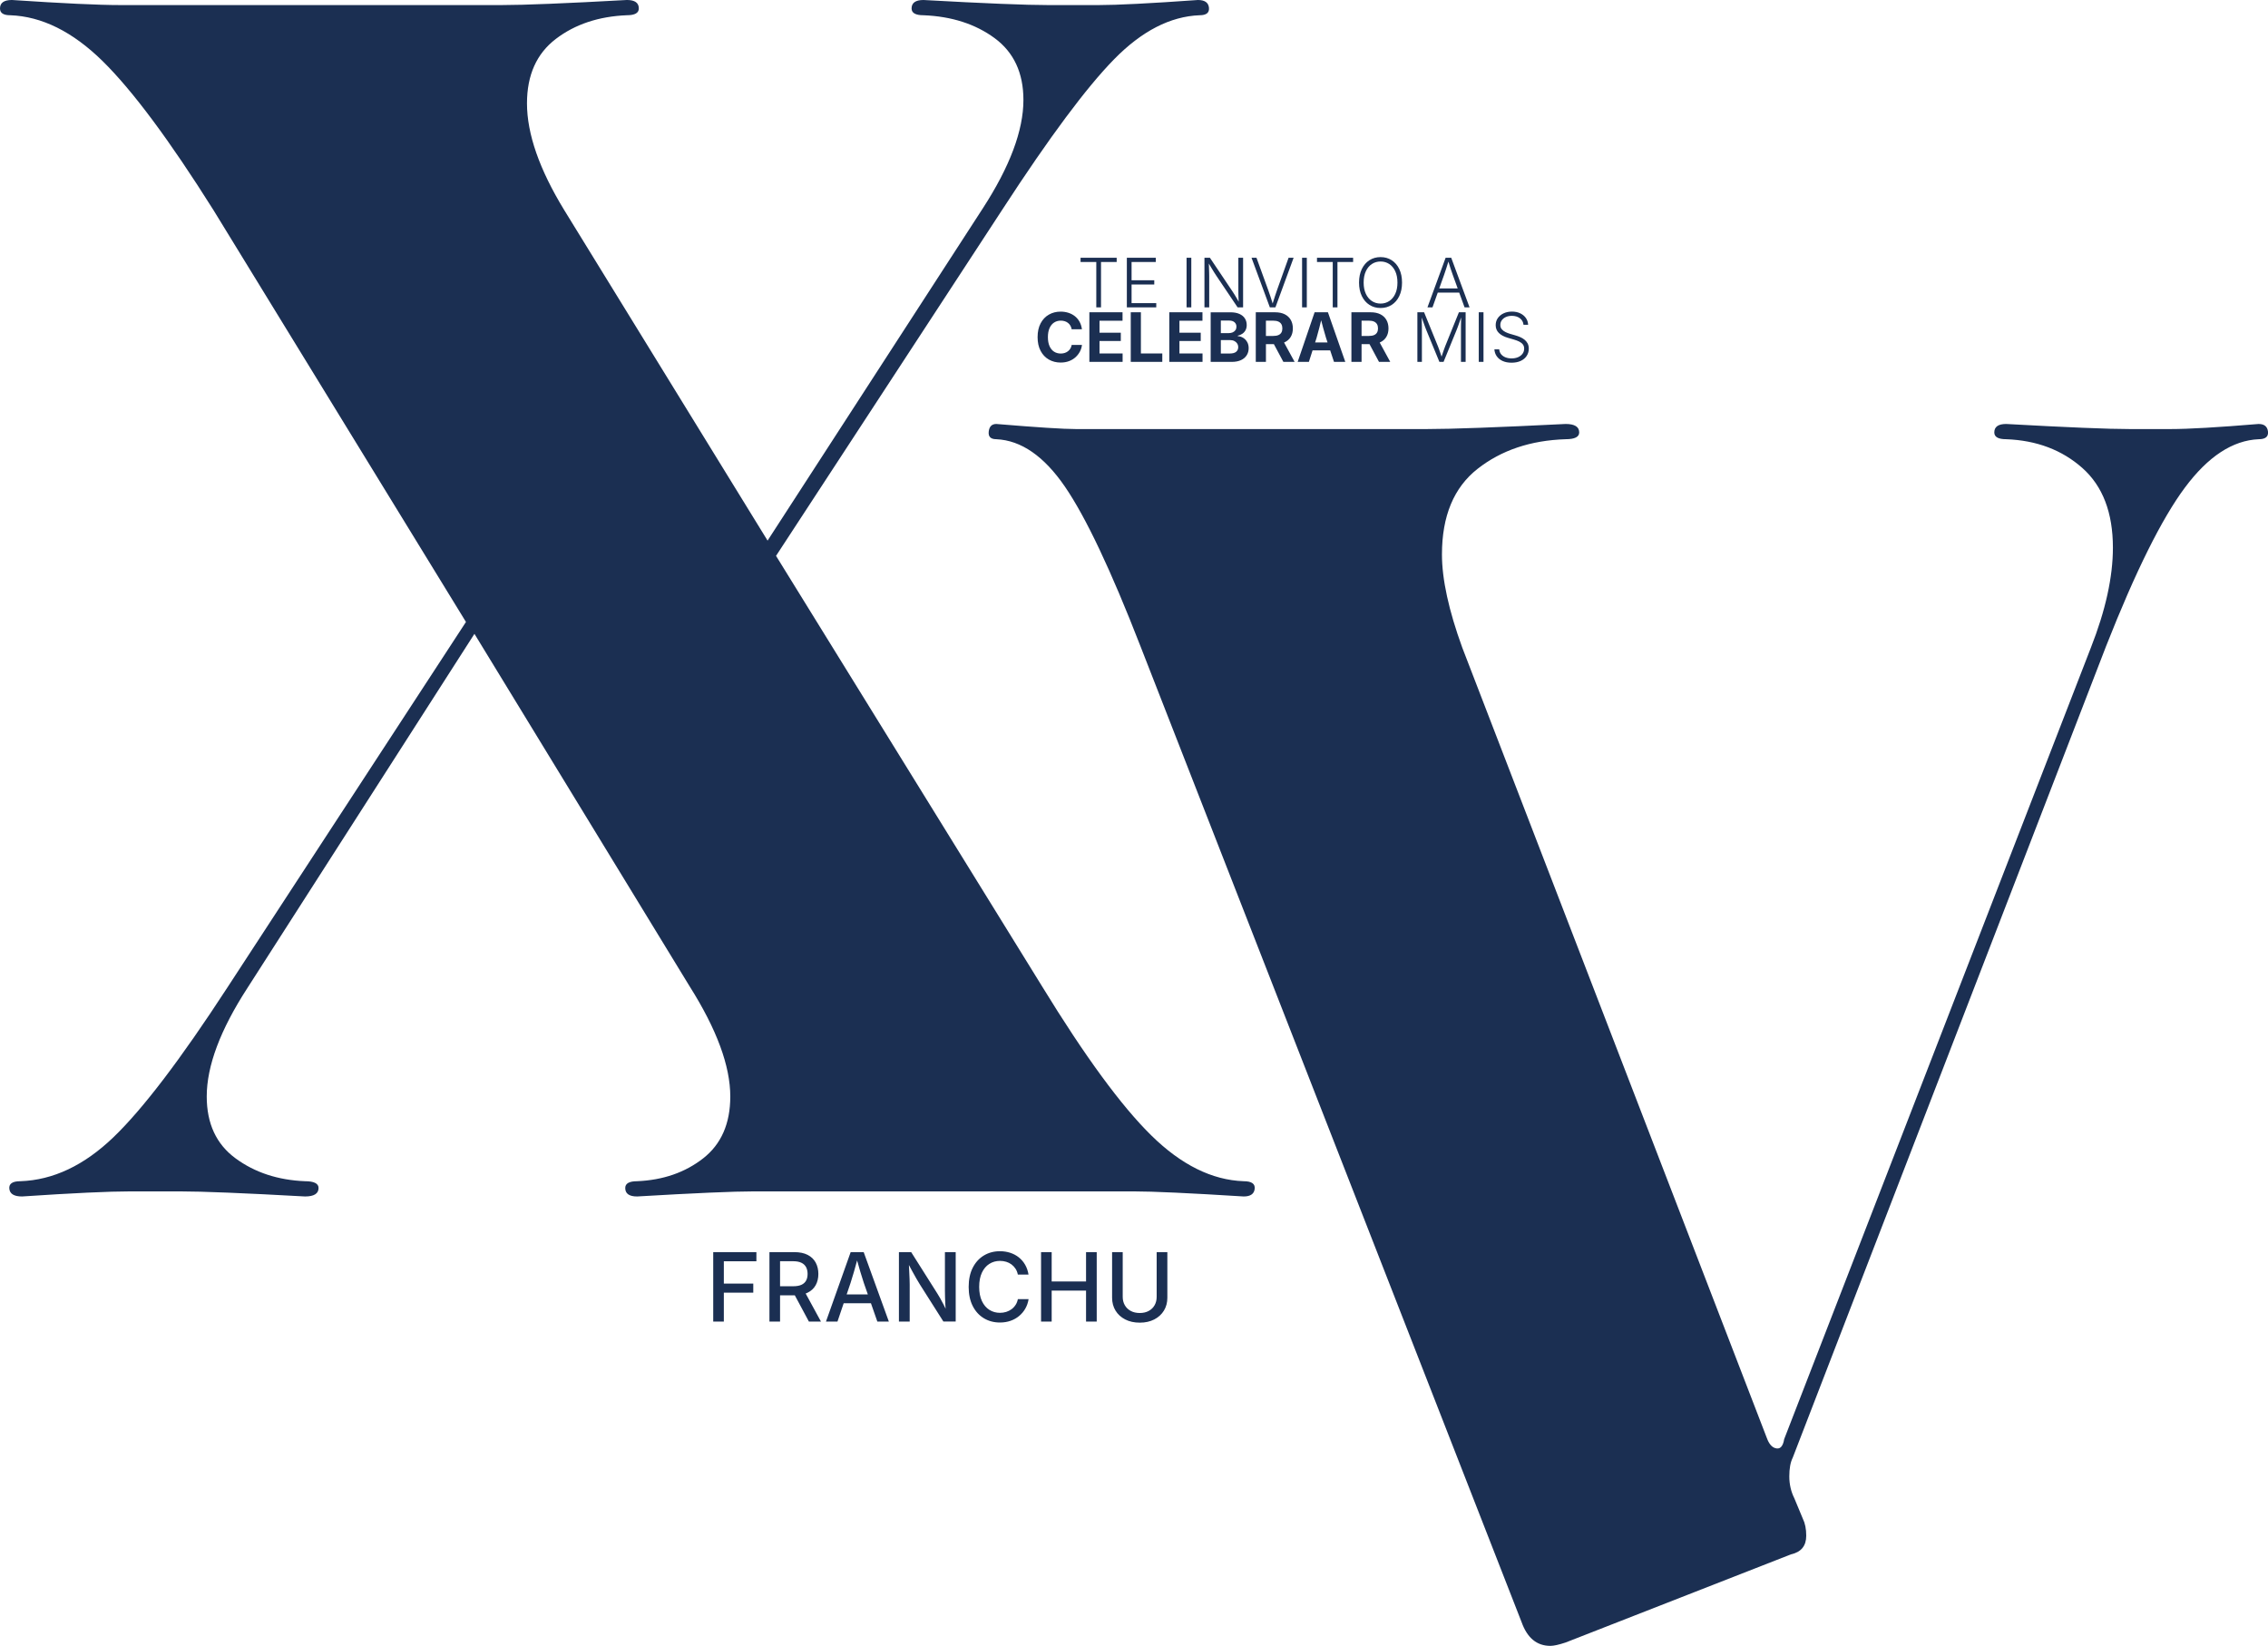
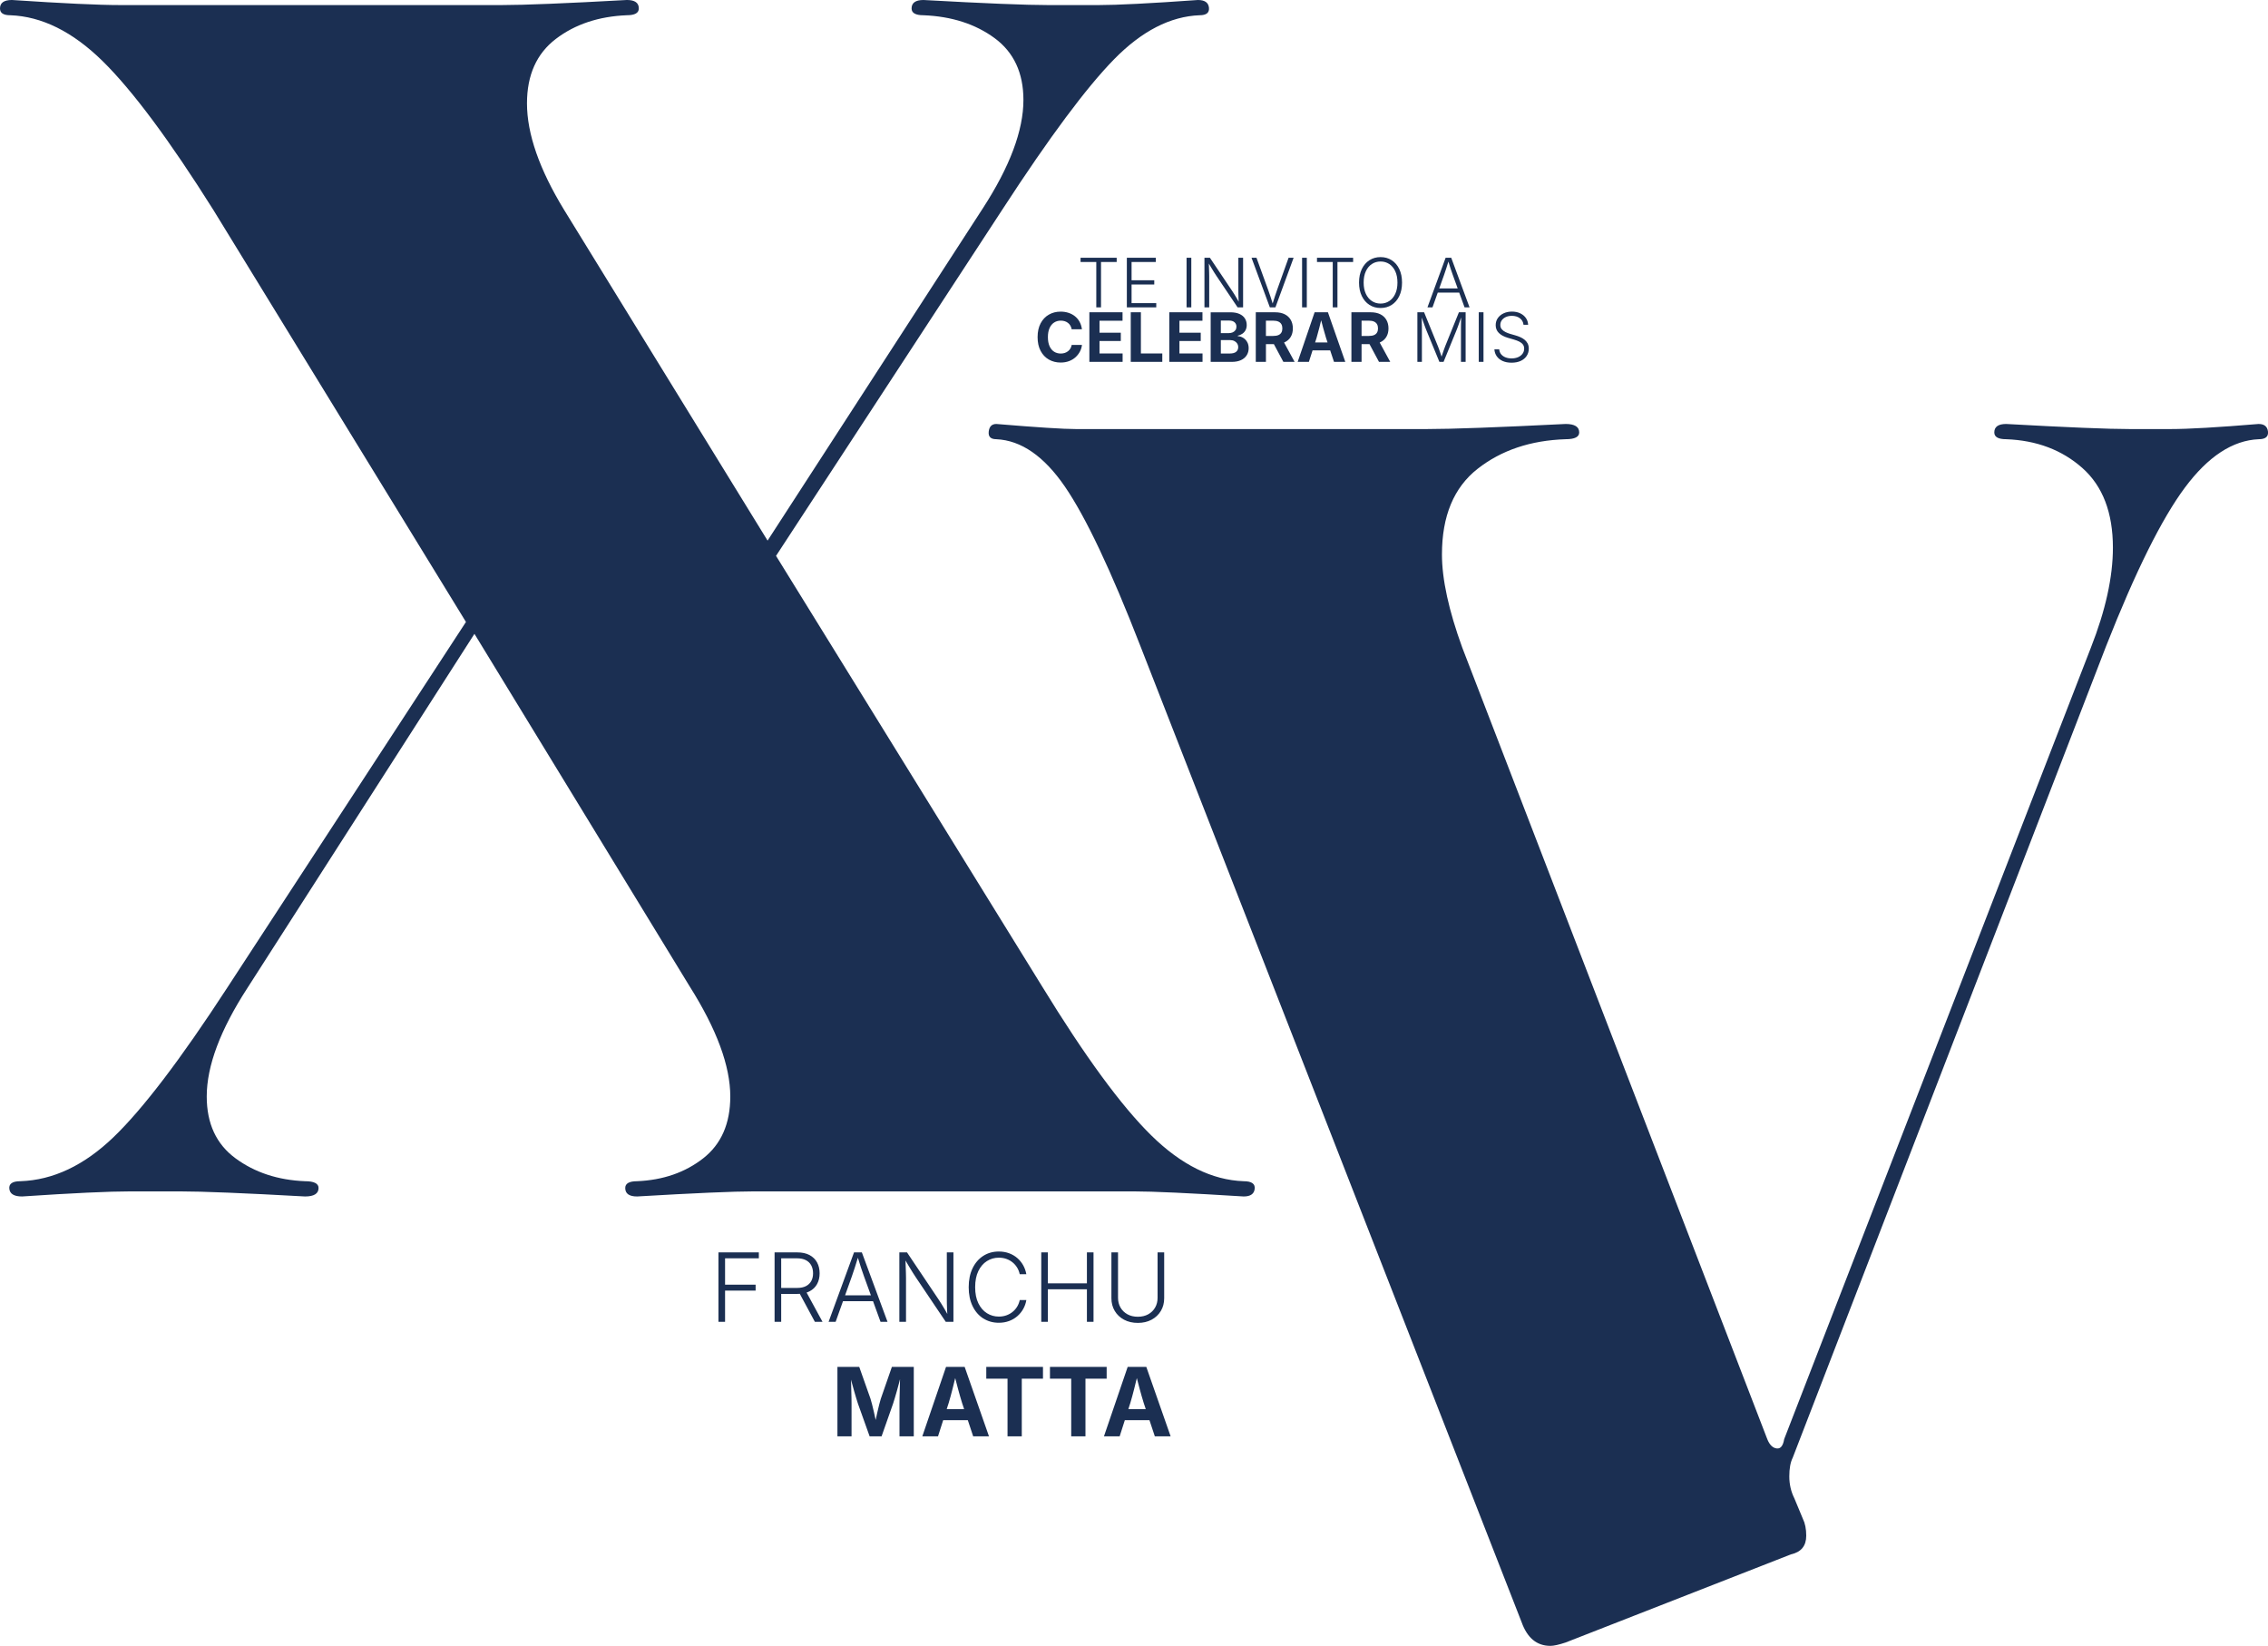
<svg xmlns="http://www.w3.org/2000/svg" id="Capa_2" viewBox="0 0 1664 1207.3">
  <defs>
    <style>.cls-1{fill:#1b2f52;}</style>
  </defs>
  <g id="Texto">
-     <path class="cls-1" d="M804.34,192.17h-11.55v-3.1h26.51v3.1h-11.5v33.28h-3.47v-33.28ZM848.34,222.35h-18.12v-13.65h16.65v-3.1h-16.65v-13.43h17.77v-3.1h-21.24v36.38h21.58v-3.1ZM874.04,189.07h-3.47v36.38h3.47v-36.38ZM887.01,196.27c-.03-.93-.07-1.93-.1-2.95.68,1.14,1.28,2.16,1.81,3.06.72,1.21,1.38,2.3,1.99,3.26.61.96,1.22,1.9,1.82,2.81l15.48,23h4.03v-36.38h-3.47v24.07c0,.78,0,1.67.02,2.67s.05,2.07.1,3.2c.03.75.08,1.53.13,2.32-.41-.75-.81-1.48-1.22-2.18-.63-1.07-1.23-2.07-1.79-2.98-.57-.91-1.08-1.71-1.54-2.39l-16.58-24.71h-4v36.38h3.49v-23.02c0-.72-.02-1.59-.05-2.64-.03-1.04-.07-2.21-.12-3.52ZM935.76,225.45l13.35-36.38h-3.69l-8.5,23.78c-.44,1.25-.96,2.78-1.55,4.57-.49,1.48-1.04,3.23-1.64,5.2-.6-1.94-1.15-3.67-1.64-5.17-.6-1.81-1.13-3.35-1.59-4.6l-8.64-23.78h-3.64l13.45,36.38h4.08ZM958.79,189.07h-3.47v36.38h3.47v-36.38ZM977.8,225.45h3.47v-33.28h11.5v-3.1h-26.51v3.1h11.55v33.28ZM1026.64,197.37c1.34,2.8,2.01,6.1,2.01,9.91s-.67,7.09-2.01,9.89c-1.34,2.8-3.2,4.96-5.58,6.48-2.38,1.52-5.09,2.28-8.15,2.28s-5.8-.76-8.18-2.29c-2.38-1.53-4.24-3.69-5.59-6.48-1.35-2.79-2.03-6.08-2.03-9.88s.68-7.11,2.03-9.91c1.35-2.8,3.21-4.96,5.59-6.49,2.38-1.53,5.1-2.29,8.18-2.29s5.78.77,8.15,2.29c2.38,1.53,4.24,3.69,5.58,6.49ZM1025.29,207.28c0-3.24-.54-6.01-1.62-8.33-1.08-2.31-2.56-4.08-4.42-5.3-1.86-1.22-3.98-1.83-6.34-1.83s-4.5.61-6.37,1.83-3.35,2.99-4.43,5.3c-1.08,2.31-1.62,5.09-1.62,8.33s.54,5.96,1.62,8.26c1.08,2.3,2.56,4.07,4.43,5.3,1.87,1.23,4,1.84,6.37,1.84s4.47-.61,6.34-1.83c1.86-1.22,3.34-2.98,4.42-5.29,1.08-2.3,1.62-5.07,1.62-8.29ZM1064.74,189.07l13.45,36.38h-3.66l-3.93-10.82h-15.74l-3.86,10.82h-3.69l13.33-36.38h4.1ZM1065.89,201.67c-.49-1.32-1.02-2.86-1.6-4.63-.48-1.47-1.02-3.2-1.62-5.17-.6,1.99-1.15,3.74-1.64,5.23-.59,1.79-1.1,3.31-1.54,4.57l-3.53,9.89h13.52l-3.59-9.89ZM785.32,255.66c-.46.78-1.05,1.44-1.76,1.99-.71.55-1.51.96-2.39,1.25-.89.29-1.85.43-2.89.43-1.87,0-3.52-.46-4.93-1.37-1.42-.91-2.52-2.26-3.32-4.05-.8-1.79-1.2-4-1.2-6.62s.39-4.76,1.18-6.56c.79-1.8,1.9-3.17,3.32-4.11,1.42-.94,3.08-1.42,4.97-1.42,1.04,0,2.01.14,2.91.43.9.29,1.69.7,2.38,1.25.69.55,1.27,1.2,1.73,1.98.46.77.78,1.66.94,2.67h7.54c-.28-2.05-.85-3.88-1.73-5.48-.88-1.6-2.01-2.96-3.39-4.06-1.38-1.11-2.97-1.95-4.75-2.53-1.78-.58-3.71-.87-5.77-.87-3.19,0-6.06.73-8.62,2.2-2.56,1.46-4.57,3.59-6.05,6.38-1.48,2.79-2.22,6.16-2.22,10.12s.74,7.3,2.21,10.08c1.47,2.78,3.48,4.91,6.03,6.37,2.55,1.46,5.43,2.2,8.65,2.2,2.29,0,4.36-.35,6.2-1.05,1.84-.7,3.43-1.66,4.76-2.88,1.33-1.22,2.4-2.6,3.21-4.15.81-1.55,1.31-3.17,1.5-4.86h-7.54c-.18.99-.5,1.88-.96,2.66ZM806.7,250.12h15.62v-6.08h-15.62v-8.79h16.89v-6.18h-24.34v36.38h24.39v-6.18h-16.94v-9.16ZM837.07,229.07h-7.45v36.38h23.14v-6.18h-15.7v-30.2ZM865.34,250.12h15.62v-6.08h-15.62v-8.79h16.89v-6.18h-24.34v36.38h24.39v-6.18h-16.94v-9.16ZM914.99,250.79c.76,1.29,1.14,2.84,1.14,4.63,0,1.92-.47,3.64-1.42,5.15-.94,1.51-2.34,2.71-4.19,3.58-1.85.87-4.15,1.31-6.9,1.31h-15.36v-36.38h14.43c2.67,0,4.89.4,6.68,1.21s3.12,1.91,4,3.31c.89,1.4,1.33,3.01,1.33,4.83,0,1.43-.29,2.68-.85,3.75-.57,1.07-1.35,1.94-2.33,2.61-.98.68-2.1,1.16-3.36,1.45v.37c1.37.05,2.66.44,3.87,1.16,1.21.72,2.2,1.73,2.95,3.03ZM895.71,244.35h5.88c1.06,0,2.01-.19,2.86-.57.85-.38,1.51-.93,1.99-1.64s.72-1.55.72-2.53c0-1.32-.47-2.39-1.4-3.22s-2.27-1.25-4.02-1.25h-6.03v9.2ZM908.46,254.71c0-1.03-.25-1.93-.75-2.72-.5-.79-1.2-1.41-2.11-1.86-.91-.45-1.99-.67-3.25-.67h-6.64v9.86h6.45c2.18,0,3.78-.42,4.79-1.27,1.01-.85,1.51-1.96,1.51-3.34ZM942.09,251.24l7.75,14.21h-8.25l-6.95-12.99h-5.84v12.99h-7.45v-36.38h14.18c2.77,0,5.12.49,7.06,1.46,1.94.98,3.41,2.35,4.43,4.13,1.02,1.77,1.53,3.86,1.53,6.25s-.52,4.46-1.55,6.19-2.53,3.06-4.49,3.98c-.13.06-.28.1-.42.16ZM928.79,246.43h5.37c1.53,0,2.78-.21,3.76-.62s1.71-1.03,2.2-1.86c.49-.82.73-1.83.73-3.04s-.24-2.27-.73-3.11c-.49-.84-1.23-1.48-2.21-1.92s-2.24-.66-3.77-.66h-5.35v11.21ZM974.28,229.07l12.74,36.38h-8.28l-2.81-8.45h-12.92l-2.7,8.45h-8.23l12.43-36.38h9.77ZM974,251.17l-1.09-3.27c-.7-2.26-1.41-4.74-2.14-7.43-.47-1.74-.95-3.59-1.45-5.54-.48,1.96-.94,3.83-1.38,5.59-.68,2.71-1.35,5.17-2.01,7.39l-1.05,3.27h9.12ZM1012.25,251.24l7.75,14.21h-8.25l-6.95-12.99h-5.84v12.99h-7.45v-36.38h14.18c2.77,0,5.12.49,7.06,1.46,1.94.98,3.41,2.35,4.43,4.13,1.02,1.77,1.53,3.86,1.53,6.25s-.52,4.46-1.55,6.19-2.53,3.06-4.49,3.98c-.13.06-.28.1-.42.16ZM998.96,246.43h5.37c1.53,0,2.78-.21,3.76-.62s1.71-1.03,2.2-1.86c.49-.82.73-1.83.73-3.04s-.24-2.27-.73-3.11c-.49-.84-1.23-1.48-2.21-1.92s-2.24-.66-3.77-.66h-5.35v11.21ZM1060.31,254.02c-.23.55-.47,1.2-.73,1.94-.26.74-.53,1.53-.82,2.36s-.56,1.64-.82,2.44c-.1.3-.19.59-.29.87-.1-.31-.2-.62-.3-.95-.26-.81-.53-1.63-.82-2.45-.29-.82-.55-1.59-.81-2.32-.25-.72-.49-1.35-.72-1.89l-10.16-24.95h-4.93v36.38h3.32v-23.1c0-.75,0-1.57-.01-2.45,0-.89-.02-1.81-.04-2.76-.02-.95-.03-1.89-.05-2.82,0-.48-.02-.95-.03-1.41.22.61.44,1.22.65,1.82.35,1.01.69,1.98,1.03,2.92.33.94.65,1.8.95,2.6.3.8.57,1.5.82,2.1l9.52,23.1h3.05l9.45-23.1c.24-.6.52-1.31.83-2.14.31-.82.63-1.7.96-2.65.33-.94.68-1.92,1.03-2.92.21-.6.41-1.2.61-1.79,0,.54,0,1.06-.01,1.61-.02.94-.04,1.88-.06,2.82-.02.94-.04,1.84-.04,2.7v25.46h3.42v-36.38h-4.93l-10.08,24.95ZM1084.95,265.45h3.47v-36.38h-3.47v36.38ZM1120.79,251.89c-.59-1.08-1.36-2-2.32-2.76-.96-.76-2.03-1.39-3.2-1.89-1.17-.5-2.34-.92-3.52-1.25l-3.81-1.1c-1.16-.34-2.29-.78-3.39-1.32-1.11-.54-2.01-1.22-2.72-2.06-.71-.84-1.06-1.88-1.06-3.14s.36-2.45,1.07-3.45c.72-1,1.71-1.79,2.98-2.37,1.27-.58,2.73-.87,4.39-.87,2.38,0,4.35.59,5.91,1.76s2.45,2.77,2.66,4.79h3.39c-.08-1.86-.63-3.51-1.65-4.96-1.02-1.45-2.4-2.6-4.15-3.44-1.75-.85-3.77-1.27-6.07-1.27s-4.27.42-6.08,1.26c-1.81.84-3.24,2.01-4.29,3.5-1.05,1.5-1.57,3.23-1.57,5.2,0,2.29.78,4.21,2.34,5.74,1.56,1.53,3.79,2.72,6.69,3.56l4.3,1.25c1.53.44,2.86.94,3.99,1.51,1.13.57,2.01,1.27,2.64,2.09.63.82.94,1.84.94,3.04,0,1.43-.4,2.69-1.2,3.77-.8,1.08-1.89,1.92-3.28,2.53-1.39.6-2.99.9-4.8.9-1.6,0-3.06-.26-4.38-.77s-2.4-1.26-3.22-2.25c-.82-.98-1.3-2.2-1.43-3.65h-3.54c.13,1.95.72,3.67,1.77,5.14,1.05,1.47,2.49,2.62,4.33,3.44,1.84.82,4,1.23,6.47,1.23,2.64,0,4.9-.45,6.8-1.34s3.35-2.12,4.36-3.69c1.01-1.56,1.51-3.32,1.51-5.27,0-1.5-.29-2.79-.88-3.87ZM523.28,969.42h7.79v-21.19h21.6v-6.67h-21.6v-16.37h23.89v-6.7h-31.68v50.93ZM591.11,948.84l11.22,20.58h-8.85l-10.33-19.25c-.15,0-.29,0-.44,0h-10.39v19.24h-7.79v-50.93h18.25c3.92,0,7.19.68,9.81,2.03,2.62,1.36,4.58,3.24,5.88,5.66,1.3,2.42,1.95,5.18,1.95,8.31s-.66,5.9-1.97,8.25c-1.31,2.36-3.28,4.19-5.9,5.49-.46.23-.95.43-1.45.62ZM572.32,943.51h9.64c2.51,0,4.53-.36,6.07-1.08s2.67-1.75,3.4-3.09c.73-1.34,1.09-2.96,1.09-4.85s-.36-3.57-1.09-4.96c-.73-1.39-1.87-2.47-3.42-3.23-1.55-.76-3.59-1.15-6.12-1.15h-9.57v18.35ZM633.68,918.49l18.46,50.93h-8.44l-4.7-13.43h-20.01l-4.55,13.43h-8.44l18.12-50.93h9.57ZM633.78,941.08c-.77-2.3-1.62-5.01-2.55-8.13-.71-2.41-1.51-5.2-2.39-8.35-.86,3.2-1.64,6.03-2.36,8.47-.92,3.16-1.74,5.83-2.44,8.01l-2.85,8.41h15.53l-2.94-8.41ZM693.29,947.47c0,1.14.02,2.54.07,4.2.05,1.66.12,3.45.22,5.35.05,1,.12,2,.21,3.01-.47-1.02-.94-2-1.42-2.94-.89-1.74-1.73-3.31-2.53-4.7-.8-1.39-1.52-2.59-2.15-3.59l-19.17-30.32h-8.99v50.93h7.9v-27.17c0-1-.03-2.34-.09-4.02-.06-1.67-.14-3.6-.26-5.78-.08-1.44-.15-2.95-.23-4.53.95,1.77,1.8,3.34,2.53,4.7,1.06,1.97,2.03,3.71,2.91,5.21.88,1.5,1.77,3,2.68,4.48l17.19,27.1h9.02v-50.93h-7.9v28.98ZM745.09,957.22c-.81,1.25-1.8,2.31-2.97,3.16-1.17.85-2.47,1.5-3.9,1.95-1.42.44-2.93.67-4.53.67-2.89,0-5.49-.72-7.79-2.17-2.3-1.45-4.12-3.59-5.47-6.43-1.34-2.84-2.02-6.31-2.02-10.41s.66-7.57,1.98-10.41c1.32-2.84,3.14-4.99,5.45-6.46,2.31-1.47,4.93-2.21,7.84-2.21,1.59,0,3.11.22,4.55.65,1.44.43,2.73,1.08,3.9,1.95,1.16.87,2.15,1.92,2.96,3.16.81,1.24,1.37,2.67,1.69,4.29h7.83c-.43-2.69-1.26-5.09-2.48-7.21-1.22-2.12-2.76-3.92-4.61-5.4-1.86-1.48-3.96-2.61-6.32-3.38-2.36-.77-4.88-1.16-7.57-1.16-4.4,0-8.33,1.05-11.79,3.14-3.46,2.1-6.19,5.1-8.17,9.01s-2.97,8.58-2.97,14.03.99,10.09,2.97,14,4.71,6.9,8.17,8.99c3.46,2.08,7.39,3.13,11.79,3.13,2.8,0,5.39-.42,7.78-1.25,2.38-.83,4.49-2.02,6.34-3.57,1.85-1.55,3.36-3.37,4.55-5.45,1.18-2.08,1.97-4.38,2.36-6.89h-7.86c-.32,1.6-.88,3.02-1.69,4.27ZM796.82,940.02h-25.22v-21.53h-7.79v50.93h7.79v-22.7h25.22v22.7h7.83v-50.93h-7.83v21.53ZM848.63,918.49v32.78c0,2.3-.5,4.34-1.5,6.12-1,1.78-2.43,3.18-4.29,4.2-1.86,1.03-4.06,1.54-6.61,1.54s-4.8-.51-6.67-1.54c-1.87-1.03-3.31-2.43-4.32-4.2-1.01-1.78-1.52-3.82-1.52-6.12v-32.78h-7.79v33.43c0,3.55.84,6.71,2.51,9.45s4.04,4.9,7.09,6.48c3.05,1.57,6.62,2.36,10.7,2.36s7.6-.79,10.65-2.36,5.4-3.73,7.08-6.48,2.51-5.9,2.51-9.45v-33.43h-7.83ZM1657.12,311c-29.83,2.48-51.4,3.73-64.65,3.73h-29.83c-15.75,0-46-1.24-90.75-3.73-5.81,0-8.7,2.08-8.7,6.21,0,3.32,2.89,4.97,8.7,4.97,22.38.83,41.02,7.89,55.94,21.14,14.92,13.26,22.38,32.75,22.38,58.42,0,21.56-5.4,46-16.16,73.35l-225.01,580.54c-.83,4.97-2.69,7.26-5.58,6.84-2.91-.41-5.19-2.68-6.84-6.84l-223.76-580.54c-9.95-27.35-14.92-50.14-14.92-68.38,0-28.16,8.7-49.1,26.11-62.78,17.41-13.67,38.94-20.92,64.65-21.75,6.62,0,9.94-1.65,9.94-4.97,0-4.14-3.32-6.21-9.94-6.21-49.73,2.48-83.72,3.73-101.95,3.73h-257.32c-9.14,0-28.6-1.24-58.43-3.73-3.32,0-5.18,1.86-5.59,5.59-.42,3.73,1.43,5.59,5.59,5.59,18.22.83,35,12.44,50.34,34.81,15.33,22.38,33.76,61.34,55.33,116.86l279.71,716.05c4.13,11.59,11.18,17.4,21.12,17.4,2.49,0,6.22-.83,11.2-2.48l165.33-64.65c7.46-1.65,11.18-6.21,11.18-13.67,0-4.98-.83-9.11-2.48-12.44l-6.21-14.92c-2.49-4.97-3.73-10.35-3.73-16.16,0-5.79.82-10.35,2.49-13.67l229.98-595.46c21.55-54.7,40.81-93.43,57.81-116.23,16.97-22.79,35-34.6,54.08-35.43,4.97,0,7.24-1.86,6.84-5.59-.43-3.73-2.7-5.59-6.84-5.59ZM912.47,866.46c-23.21-.81-45.81-12-67.75-33.56-21.97-21.55-48.7-58.01-80.18-109.4l-195.17-315.76,166.58-254.84c33.98-52.21,61.11-88.67,81.43-109.4,20.29-20.71,41.22-31.49,62.78-32.32,4.96,0,7.24-1.86,6.83-5.59-.42-3.73-3.1-5.59-8.07-5.59-34.81,2.48-59.27,3.73-73.35,3.73h-36.05c-16.59,0-47.24-1.24-91.99-3.73-5.81,0-8.71,2.08-8.71,6.21,0,3.32,2.9,4.97,8.71,4.97,20.7.83,38.1,6.43,52.2,16.78,14.08,10.37,21.14,25.49,21.14,45.37,0,22.38-9.95,48.91-29.83,79.56l-157.88,243.66-149.17-242.41c-18.24-29.83-27.35-55.94-27.35-78.32,0-20.71,7.03-36.46,21.13-47.24,14.08-10.76,31.49-16.57,52.22-17.41,5.78,0,8.7-1.65,8.7-4.97,0-4.14-2.91-6.21-8.7-6.21-44.76,2.48-75.43,3.73-92,3.73H88.27c-15.75,0-42.27-1.24-79.55-3.73C2.9,0,0,2.08,0,6.21c0,3.32,2.49,4.97,7.47,4.97,23.19.83,45.78,12.03,67.75,33.57,21.95,21.56,49.1,58.02,81.42,109.4l185.23,302.08-175.28,268.51c-33.99,52.22-61.75,88.69-83.29,109.4-21.56,20.73-44.34,31.51-68.38,32.32-5.8,0-8.5,1.87-8.07,5.59.41,3.73,3.51,5.6,9.32,5.6,37.3-2.49,63.81-3.73,79.56-3.73h36.06c16.57,0,47.24,1.24,91.99,3.73,6.62,0,9.94-2.08,9.94-6.21,0-3.31-3.32-4.98-9.94-4.98-19.89-.81-36.89-6.41-50.97-16.78-14.1-10.35-21.13-25.48-21.13-45.37,0-22.38,9.95-48.89,29.83-79.56l166.58-259.81,157.88,258.57c19.89,31.5,29.83,58.42,29.83,80.8,0,19.89-6.65,35.02-19.89,45.37-13.26,10.37-29.42,15.97-48.48,16.78-5.8,0-8.7,1.67-8.7,4.98,0,4.14,2.89,6.21,8.7,6.21,42.27-2.49,70.87-3.73,85.78-3.73h278.46c14.08,0,41.02,1.24,80.8,3.73,4.97,0,7.66-1.87,8.08-5.6.41-3.73-2.29-5.59-8.08-5.59Z" />
+     <path class="cls-1" d="M804.34,192.17h-11.55v-3.1h26.51v3.1h-11.5v33.28h-3.47v-33.28ZM848.34,222.35h-18.12v-13.65h16.65v-3.1h-16.65v-13.43h17.77v-3.1h-21.24v36.38h21.58v-3.1ZM874.04,189.07h-3.47v36.38h3.47v-36.38ZM887.01,196.27c-.03-.93-.07-1.93-.1-2.95.68,1.14,1.28,2.16,1.81,3.06.72,1.21,1.38,2.3,1.99,3.26.61.96,1.22,1.9,1.82,2.81l15.48,23h4.03v-36.38h-3.47v24.07c0,.78,0,1.67.02,2.67s.05,2.07.1,3.2c.03.75.08,1.53.13,2.32-.41-.75-.81-1.48-1.22-2.18-.63-1.07-1.23-2.07-1.79-2.98-.57-.91-1.08-1.71-1.54-2.39l-16.58-24.71h-4v36.38h3.49v-23.02c0-.72-.02-1.59-.05-2.64-.03-1.04-.07-2.21-.12-3.52ZM935.76,225.45l13.35-36.38h-3.69l-8.5,23.78c-.44,1.25-.96,2.78-1.55,4.57-.49,1.48-1.04,3.23-1.64,5.2-.6-1.94-1.15-3.67-1.64-5.17-.6-1.81-1.13-3.35-1.59-4.6l-8.64-23.78h-3.64l13.45,36.38h4.08ZM958.79,189.07h-3.47v36.38h3.47v-36.38ZM977.8,225.45h3.47v-33.28h11.5v-3.1h-26.51v3.1h11.55v33.28ZM1026.64,197.37c1.34,2.8,2.01,6.1,2.01,9.91s-.67,7.09-2.01,9.89c-1.34,2.8-3.2,4.96-5.58,6.48-2.38,1.52-5.09,2.28-8.15,2.28s-5.8-.76-8.18-2.29c-2.38-1.53-4.24-3.69-5.59-6.48-1.35-2.79-2.03-6.08-2.03-9.88s.68-7.11,2.03-9.91c1.35-2.8,3.21-4.96,5.59-6.49,2.38-1.53,5.1-2.29,8.18-2.29s5.78.77,8.15,2.29c2.38,1.53,4.24,3.69,5.58,6.49ZM1025.29,207.28c0-3.24-.54-6.01-1.62-8.33-1.08-2.31-2.56-4.08-4.42-5.3-1.86-1.22-3.98-1.83-6.34-1.83s-4.5.61-6.37,1.83-3.35,2.99-4.43,5.3c-1.08,2.31-1.62,5.09-1.62,8.33s.54,5.96,1.62,8.26c1.08,2.3,2.56,4.07,4.43,5.3,1.87,1.23,4,1.84,6.37,1.84s4.47-.61,6.34-1.83c1.86-1.22,3.34-2.98,4.42-5.29,1.08-2.3,1.62-5.07,1.62-8.29ZM1064.74,189.07l13.45,36.38h-3.66l-3.93-10.82h-15.74l-3.86,10.82h-3.69l13.33-36.38h4.1ZM1065.89,201.67c-.49-1.32-1.02-2.86-1.6-4.63-.48-1.47-1.02-3.2-1.62-5.17-.6,1.99-1.15,3.74-1.64,5.23-.59,1.79-1.1,3.31-1.54,4.57l-3.53,9.89h13.52l-3.59-9.89ZM785.32,255.66c-.46.78-1.05,1.44-1.76,1.99-.71.55-1.51.96-2.39,1.25-.89.29-1.85.43-2.89.43-1.87,0-3.52-.46-4.93-1.37-1.42-.91-2.52-2.26-3.32-4.05-.8-1.79-1.2-4-1.2-6.62s.39-4.76,1.18-6.56c.79-1.8,1.9-3.17,3.32-4.11,1.42-.94,3.08-1.42,4.97-1.42,1.04,0,2.01.14,2.91.43.9.29,1.69.7,2.38,1.25.69.55,1.27,1.2,1.73,1.98.46.77.78,1.66.94,2.67h7.54c-.28-2.05-.85-3.88-1.73-5.48-.88-1.6-2.01-2.96-3.39-4.06-1.38-1.11-2.97-1.95-4.75-2.53-1.78-.58-3.71-.87-5.77-.87-3.19,0-6.06.73-8.62,2.2-2.56,1.46-4.57,3.59-6.05,6.38-1.48,2.79-2.22,6.16-2.22,10.12s.74,7.3,2.21,10.08c1.47,2.78,3.48,4.91,6.03,6.37,2.55,1.46,5.43,2.2,8.65,2.2,2.29,0,4.36-.35,6.2-1.05,1.84-.7,3.43-1.66,4.76-2.88,1.33-1.22,2.4-2.6,3.21-4.15.81-1.55,1.31-3.17,1.5-4.86h-7.54c-.18.99-.5,1.88-.96,2.66ZM806.7,250.12h15.62v-6.08h-15.62v-8.79h16.89v-6.18h-24.34v36.38h24.39v-6.18h-16.94v-9.16ZM837.07,229.07h-7.45v36.38h23.14v-6.18h-15.7v-30.2ZM865.34,250.12h15.62v-6.08h-15.62v-8.79h16.89v-6.18h-24.34v36.38h24.39v-6.18h-16.94v-9.16ZM914.99,250.79c.76,1.29,1.14,2.84,1.14,4.63,0,1.92-.47,3.64-1.42,5.15-.94,1.51-2.34,2.71-4.19,3.58-1.85.87-4.15,1.31-6.9,1.31h-15.36v-36.38h14.43c2.67,0,4.89.4,6.68,1.21s3.12,1.91,4,3.31c.89,1.4,1.33,3.01,1.33,4.83,0,1.43-.29,2.68-.85,3.75-.57,1.07-1.35,1.94-2.33,2.61-.98.68-2.1,1.16-3.36,1.45v.37c1.37.05,2.66.44,3.87,1.16,1.21.72,2.2,1.73,2.95,3.03ZM895.71,244.35h5.88c1.06,0,2.01-.19,2.86-.57.85-.38,1.51-.93,1.99-1.64s.72-1.55.72-2.53c0-1.32-.47-2.39-1.4-3.22s-2.27-1.25-4.02-1.25h-6.03v9.2ZM908.46,254.71c0-1.03-.25-1.93-.75-2.72-.5-.79-1.2-1.41-2.11-1.86-.91-.45-1.99-.67-3.25-.67h-6.64v9.86h6.45c2.18,0,3.78-.42,4.79-1.27,1.01-.85,1.51-1.96,1.51-3.34ZM942.09,251.24l7.75,14.21h-8.25l-6.95-12.99h-5.84v12.99h-7.45v-36.38h14.18c2.77,0,5.12.49,7.06,1.46,1.94.98,3.41,2.35,4.43,4.13,1.02,1.77,1.53,3.86,1.53,6.25s-.52,4.46-1.55,6.19-2.53,3.06-4.49,3.98c-.13.06-.28.1-.42.16ZM928.79,246.43h5.37c1.53,0,2.78-.21,3.76-.62s1.71-1.03,2.2-1.86c.49-.82.73-1.83.73-3.04s-.24-2.27-.73-3.11c-.49-.84-1.23-1.48-2.21-1.92s-2.24-.66-3.77-.66h-5.35v11.21ZM974.28,229.07l12.74,36.38h-8.28l-2.81-8.45h-12.92l-2.7,8.45h-8.23l12.43-36.38h9.77ZM974,251.17l-1.09-3.27c-.7-2.26-1.41-4.74-2.14-7.43-.47-1.74-.95-3.59-1.45-5.54-.48,1.96-.94,3.83-1.38,5.59-.68,2.71-1.35,5.17-2.01,7.39l-1.05,3.27h9.12ZM1012.25,251.24l7.75,14.21h-8.25l-6.95-12.99h-5.84v12.99h-7.45v-36.38h14.18c2.77,0,5.12.49,7.06,1.46,1.94.98,3.41,2.35,4.43,4.13,1.02,1.77,1.53,3.86,1.53,6.25s-.52,4.46-1.55,6.19-2.53,3.06-4.49,3.98c-.13.06-.28.1-.42.16ZM998.96,246.43h5.37c1.53,0,2.78-.21,3.76-.62s1.71-1.03,2.2-1.86c.49-.82.73-1.83.73-3.04s-.24-2.27-.73-3.11c-.49-.84-1.23-1.48-2.21-1.92s-2.24-.66-3.77-.66h-5.35v11.21ZM1060.31,254.02c-.23.55-.47,1.2-.73,1.94-.26.74-.53,1.53-.82,2.36s-.56,1.64-.82,2.44c-.1.3-.19.59-.29.87-.1-.31-.2-.62-.3-.95-.26-.81-.53-1.63-.82-2.45-.29-.82-.55-1.59-.81-2.32-.25-.72-.49-1.35-.72-1.89l-10.16-24.95h-4.93v36.38h3.32v-23.1c0-.75,0-1.57-.01-2.45,0-.89-.02-1.81-.04-2.76-.02-.95-.03-1.89-.05-2.82,0-.48-.02-.95-.03-1.41.22.61.44,1.22.65,1.82.35,1.01.69,1.98,1.03,2.92.33.94.65,1.8.95,2.6.3.8.57,1.5.82,2.1l9.52,23.1h3.05l9.45-23.1c.24-.6.52-1.31.83-2.14.31-.82.63-1.7.96-2.65.33-.94.68-1.92,1.03-2.92.21-.6.41-1.2.61-1.79,0,.54,0,1.06-.01,1.61-.02.94-.04,1.88-.06,2.82-.02.94-.04,1.84-.04,2.7v25.46h3.42v-36.38h-4.93l-10.08,24.95ZM1084.95,265.45h3.47v-36.38h-3.47v36.38ZM1120.79,251.89c-.59-1.08-1.36-2-2.32-2.76-.96-.76-2.03-1.39-3.2-1.89-1.17-.5-2.34-.92-3.52-1.25l-3.81-1.1c-1.16-.34-2.29-.78-3.39-1.32-1.11-.54-2.01-1.22-2.72-2.06-.71-.84-1.06-1.88-1.06-3.14s.36-2.45,1.07-3.45c.72-1,1.71-1.79,2.98-2.37,1.27-.58,2.73-.87,4.39-.87,2.38,0,4.35.59,5.91,1.76s2.45,2.77,2.66,4.79h3.39c-.08-1.86-.63-3.51-1.65-4.96-1.02-1.45-2.4-2.6-4.15-3.44-1.75-.85-3.77-1.27-6.07-1.27s-4.27.42-6.08,1.26c-1.81.84-3.24,2.01-4.29,3.5-1.05,1.5-1.57,3.23-1.57,5.2,0,2.29.78,4.21,2.34,5.74,1.56,1.53,3.79,2.72,6.69,3.56l4.3,1.25c1.53.44,2.86.94,3.99,1.51,1.13.57,2.01,1.27,2.64,2.09.63.82.94,1.84.94,3.04,0,1.43-.4,2.69-1.2,3.77-.8,1.08-1.89,1.92-3.28,2.53-1.39.6-2.99.9-4.8.9-1.6,0-3.06-.26-4.38-.77s-2.4-1.26-3.22-2.25c-.82-.98-1.3-2.2-1.43-3.65h-3.54c.13,1.95.72,3.67,1.77,5.14,1.05,1.47,2.49,2.62,4.33,3.44,1.84.82,4,1.23,6.47,1.23,2.64,0,4.9-.45,6.8-1.34s3.35-2.12,4.36-3.69c1.01-1.56,1.51-3.32,1.51-5.27,0-1.5-.29-2.79-.88-3.87ZM1657.12,311c-29.83,2.48-51.4,3.73-64.65,3.73h-29.83c-15.75,0-46-1.24-90.75-3.73-5.81,0-8.7,2.08-8.7,6.21,0,3.32,2.89,4.97,8.7,4.97,22.38.83,41.02,7.89,55.94,21.14,14.92,13.26,22.38,32.75,22.38,58.42,0,21.56-5.4,46-16.16,73.35l-225.01,580.54c-.83,4.97-2.69,7.26-5.58,6.84-2.91-.41-5.19-2.68-6.84-6.84l-223.76-580.54c-9.95-27.35-14.92-50.14-14.92-68.38,0-28.16,8.7-49.1,26.11-62.78,17.41-13.67,38.94-20.92,64.65-21.75,6.62,0,9.94-1.65,9.94-4.97,0-4.14-3.32-6.21-9.94-6.21-49.73,2.48-83.72,3.73-101.95,3.73h-257.32c-9.14,0-28.6-1.24-58.43-3.73-3.32,0-5.18,1.86-5.59,5.59-.42,3.73,1.43,5.59,5.59,5.59,18.22.83,35,12.44,50.34,34.81,15.33,22.38,33.76,61.34,55.33,116.86l279.71,716.05c4.13,11.59,11.18,17.4,21.12,17.4,2.49,0,6.22-.83,11.2-2.48l165.33-64.65c7.46-1.65,11.18-6.21,11.18-13.67,0-4.98-.83-9.11-2.48-12.44l-6.21-14.92c-2.49-4.97-3.73-10.35-3.73-16.16,0-5.79.82-10.35,2.49-13.67l229.98-595.46c21.55-54.7,40.81-93.43,57.81-116.23,16.97-22.79,35-34.6,54.08-35.43,4.97,0,7.24-1.86,6.84-5.59-.43-3.73-2.7-5.59-6.84-5.59ZM912.47,866.46c-23.21-.81-45.81-12-67.75-33.56-21.97-21.55-48.7-58.01-80.18-109.4l-195.17-315.76,166.58-254.84c33.98-52.21,61.11-88.67,81.43-109.4,20.29-20.71,41.22-31.49,62.78-32.32,4.96,0,7.24-1.86,6.83-5.59-.42-3.73-3.1-5.59-8.07-5.59-34.81,2.48-59.27,3.73-73.35,3.73h-36.05c-16.59,0-47.24-1.24-91.99-3.73-5.81,0-8.71,2.08-8.71,6.21,0,3.32,2.9,4.97,8.71,4.97,20.7.83,38.1,6.43,52.2,16.78,14.08,10.37,21.14,25.49,21.14,45.37,0,22.38-9.95,48.91-29.83,79.56l-157.88,243.66-149.17-242.41c-18.24-29.83-27.35-55.94-27.35-78.32,0-20.71,7.03-36.46,21.13-47.24,14.08-10.76,31.49-16.57,52.22-17.41,5.78,0,8.7-1.65,8.7-4.97,0-4.14-2.91-6.21-8.7-6.21-44.76,2.48-75.43,3.73-92,3.73H88.27c-15.75,0-42.27-1.24-79.55-3.73C2.9,0,0,2.08,0,6.21c0,3.32,2.49,4.97,7.47,4.97,23.19.83,45.78,12.03,67.75,33.57,21.95,21.56,49.1,58.02,81.42,109.4l185.23,302.08-175.28,268.51c-33.99,52.22-61.75,88.69-83.29,109.4-21.56,20.73-44.34,31.51-68.38,32.32-5.8,0-8.5,1.87-8.07,5.59.41,3.73,3.51,5.6,9.32,5.6,37.3-2.49,63.81-3.73,79.56-3.73h36.06c16.57,0,47.24,1.24,91.99,3.73,6.62,0,9.94-2.08,9.94-6.21,0-3.31-3.32-4.98-9.94-4.98-19.89-.81-36.89-6.41-50.97-16.78-14.1-10.35-21.13-25.48-21.13-45.37,0-22.38,9.95-48.89,29.83-79.56l166.58-259.81,157.88,258.57c19.89,31.5,29.83,58.42,29.83,80.8,0,19.89-6.65,35.02-19.89,45.37-13.26,10.37-29.42,15.97-48.48,16.78-5.8,0-8.7,1.67-8.7,4.98,0,4.14,2.89,6.21,8.7,6.21,42.27-2.49,70.87-3.73,85.78-3.73h278.46c14.08,0,41.02,1.24,80.8,3.73,4.97,0,7.66-1.87,8.08-5.6.41-3.73-2.29-5.59-8.08-5.59ZM527.12,969.6h4.85v-22.9h22.42v-4.34h-22.42v-19.35h24.78v-4.34h-29.63v50.93ZM593.99,947.21c2.43-1.28,4.26-3.05,5.5-5.33,1.24-2.28,1.86-4.9,1.86-7.86s-.62-5.66-1.86-7.96c-1.24-2.3-3.08-4.11-5.52-5.42-2.44-1.31-5.46-1.97-9.06-1.97h-16.61v50.93h4.85v-20.47h11.79c.64,0,1.26-.03,1.87-.07l11.05,20.54h5.61l-11.68-21.47c.77-.26,1.51-.56,2.19-.92ZM584.74,944.75h-11.59v-21.74h11.55c2.64,0,4.84.46,6.58,1.37,1.74.91,3.05,2.19,3.93,3.83.88,1.64,1.32,3.58,1.32,5.81s-.44,4.05-1.32,5.66c-.88,1.61-2.18,2.85-3.91,3.74-1.73.89-3.92,1.33-6.56,1.33ZM640.53,954.46l5.5,15.14h5.13l-18.83-50.93h-5.74l-18.66,50.93h5.16l5.41-15.14h22.04ZM627.13,929.92c.68-2.09,1.45-4.54,2.29-7.33.84,2.76,1.6,5.19,2.27,7.24.81,2.47,1.55,4.63,2.24,6.48l5.03,13.84h-18.93l4.95-13.84c.62-1.75,1.33-3.88,2.15-6.39ZM699.52,969.6v-50.93h-4.85v33.7c0,1.09.01,2.34.03,3.74.02,1.4.07,2.89.14,4.48.05,1.05.11,2.14.19,3.24-.57-1.05-1.14-2.08-1.71-3.06-.88-1.5-1.72-2.89-2.51-4.17-.8-1.28-1.52-2.39-2.15-3.35l-23.21-34.59h-5.61v50.93h4.89v-32.23c0-1-.02-2.23-.07-3.69-.05-1.46-.1-3.1-.17-4.92-.05-1.31-.1-2.7-.15-4.13.95,1.6,1.79,3.03,2.54,4.29,1,1.7,1.93,3.22,2.79,4.56.85,1.34,1.7,2.65,2.55,3.93l21.67,32.2h5.64ZM721.4,967.09c3.33,2.13,7.13,3.2,11.42,3.2,2.73,0,5.25-.43,7.54-1.28,2.29-.85,4.31-2.04,6.07-3.57,1.75-1.53,3.2-3.3,4.32-5.31,1.13-2.02,1.89-4.19,2.27-6.51h-4.85c-.37,1.73-.99,3.34-1.88,4.82-.89,1.48-2.01,2.77-3.35,3.86-1.34,1.09-2.87,1.94-4.56,2.55-1.7.6-3.55.91-5.55.91-3.17,0-6.07-.82-8.7-2.46-2.63-1.64-4.73-4.07-6.31-7.28s-2.36-7.15-2.36-11.83.78-8.61,2.34-11.83,3.66-5.65,6.29-7.31c2.63-1.66,5.54-2.5,8.73-2.5,2,0,3.86.3,5.55.91,1.7.6,3.22,1.45,4.56,2.55,1.34,1.09,2.46,2.38,3.35,3.85s1.51,3.08,1.88,4.84h4.85c-.41-2.35-1.18-4.53-2.31-6.56-1.13-2.03-2.57-3.8-4.32-5.31-1.75-1.52-3.78-2.69-6.07-3.54-2.29-.84-4.79-1.26-7.5-1.26-4.28,0-8.09,1.07-11.42,3.21-3.33,2.14-5.94,5.17-7.83,9.09-1.89,3.92-2.84,8.54-2.84,13.88s.95,9.92,2.84,13.84c1.89,3.92,4.5,6.94,7.83,9.07ZM797.45,969.6h4.85v-50.93h-4.85v22.73h-28.64v-22.73h-4.85v50.93h4.85v-23.86h28.64v23.86ZM824.69,968.05c2.92,1.56,6.29,2.34,10.12,2.34s7.2-.78,10.1-2.34c2.91-1.56,5.17-3.71,6.8-6.44,1.63-2.73,2.44-5.83,2.44-9.3v-33.63h-4.85v33.29c0,2.67-.6,5.05-1.79,7.14-1.2,2.1-2.88,3.75-5.06,4.96-2.18,1.21-4.72,1.81-7.64,1.81s-5.46-.6-7.64-1.81c-2.18-1.21-3.87-2.86-5.08-4.96-1.21-2.1-1.81-4.48-1.81-7.14v-33.29h-4.85v33.63c0,3.46.81,6.56,2.44,9.3,1.63,2.73,3.9,4.88,6.82,6.44ZM646.23,1026.05c-.34,1.09-.73,2.52-1.18,4.27-.44,1.75-.89,3.63-1.35,5.64-.44,1.94-.85,3.82-1.24,5.64-.39-1.85-.81-3.75-1.25-5.71-.46-2-.91-3.87-1.35-5.61-.44-1.73-.84-3.14-1.18-4.24l-8.27-23.38h-16v50.93h10.36v-23.99c0-1.16-.02-2.58-.05-4.26-.04-1.67-.08-3.49-.14-5.43-.06-1.95-.11-3.89-.15-5.83-.02-.71-.03-1.38-.04-2.05.23.86.45,1.73.69,2.61.55,2.02,1.09,3.97,1.62,5.86.53,1.89,1.04,3.62,1.52,5.18.48,1.56.89,2.87,1.23,3.91l8.58,23.99h8.78l8.44-23.99c.34-1.05.75-2.36,1.23-3.95.48-1.58.99-3.32,1.52-5.21.53-1.89,1.06-3.85,1.59-5.86.26-.99.5-1.96.74-2.92-.02.84-.03,1.7-.05,2.58-.05,1.95-.1,3.89-.15,5.81-.06,1.93-.1,3.72-.14,5.38-.04,1.66-.05,3.05-.05,4.17v23.99h10.49v-50.93h-16.06l-8.13,23.38ZM694.09,1002.67l-17.4,50.93h11.52l3.78-11.83h18.09l3.93,11.83h11.59l-17.84-50.93h-13.67ZM694.6,1033.61l1.47-4.58c.93-3.1,1.87-6.55,2.82-10.34.61-2.46,1.26-5.08,1.93-7.82.7,2.73,1.38,5.32,2.03,7.76,1.01,3.77,2.01,7.24,2.99,10.41l1.52,4.58h-12.76ZM723.62,1011.32h15.59v42.28h10.46v-42.28h15.55v-8.65h-41.6v8.65ZM811.94,1002.67h-41.6v8.65h15.59v42.28h10.46v-42.28h15.55v-8.65ZM847.28,1053.6h11.59l-17.84-50.93h-13.67l-17.4,50.93h11.52l3.78-11.83h18.09l3.93,11.83ZM827.87,1033.61l1.46-4.58c.93-3.1,1.87-6.55,2.82-10.34.61-2.46,1.26-5.08,1.93-7.82.7,2.73,1.38,5.32,2.03,7.76,1.01,3.77,2.01,7.24,2.99,10.41l1.52,4.58h-12.76Z" />
  </g>
</svg>
